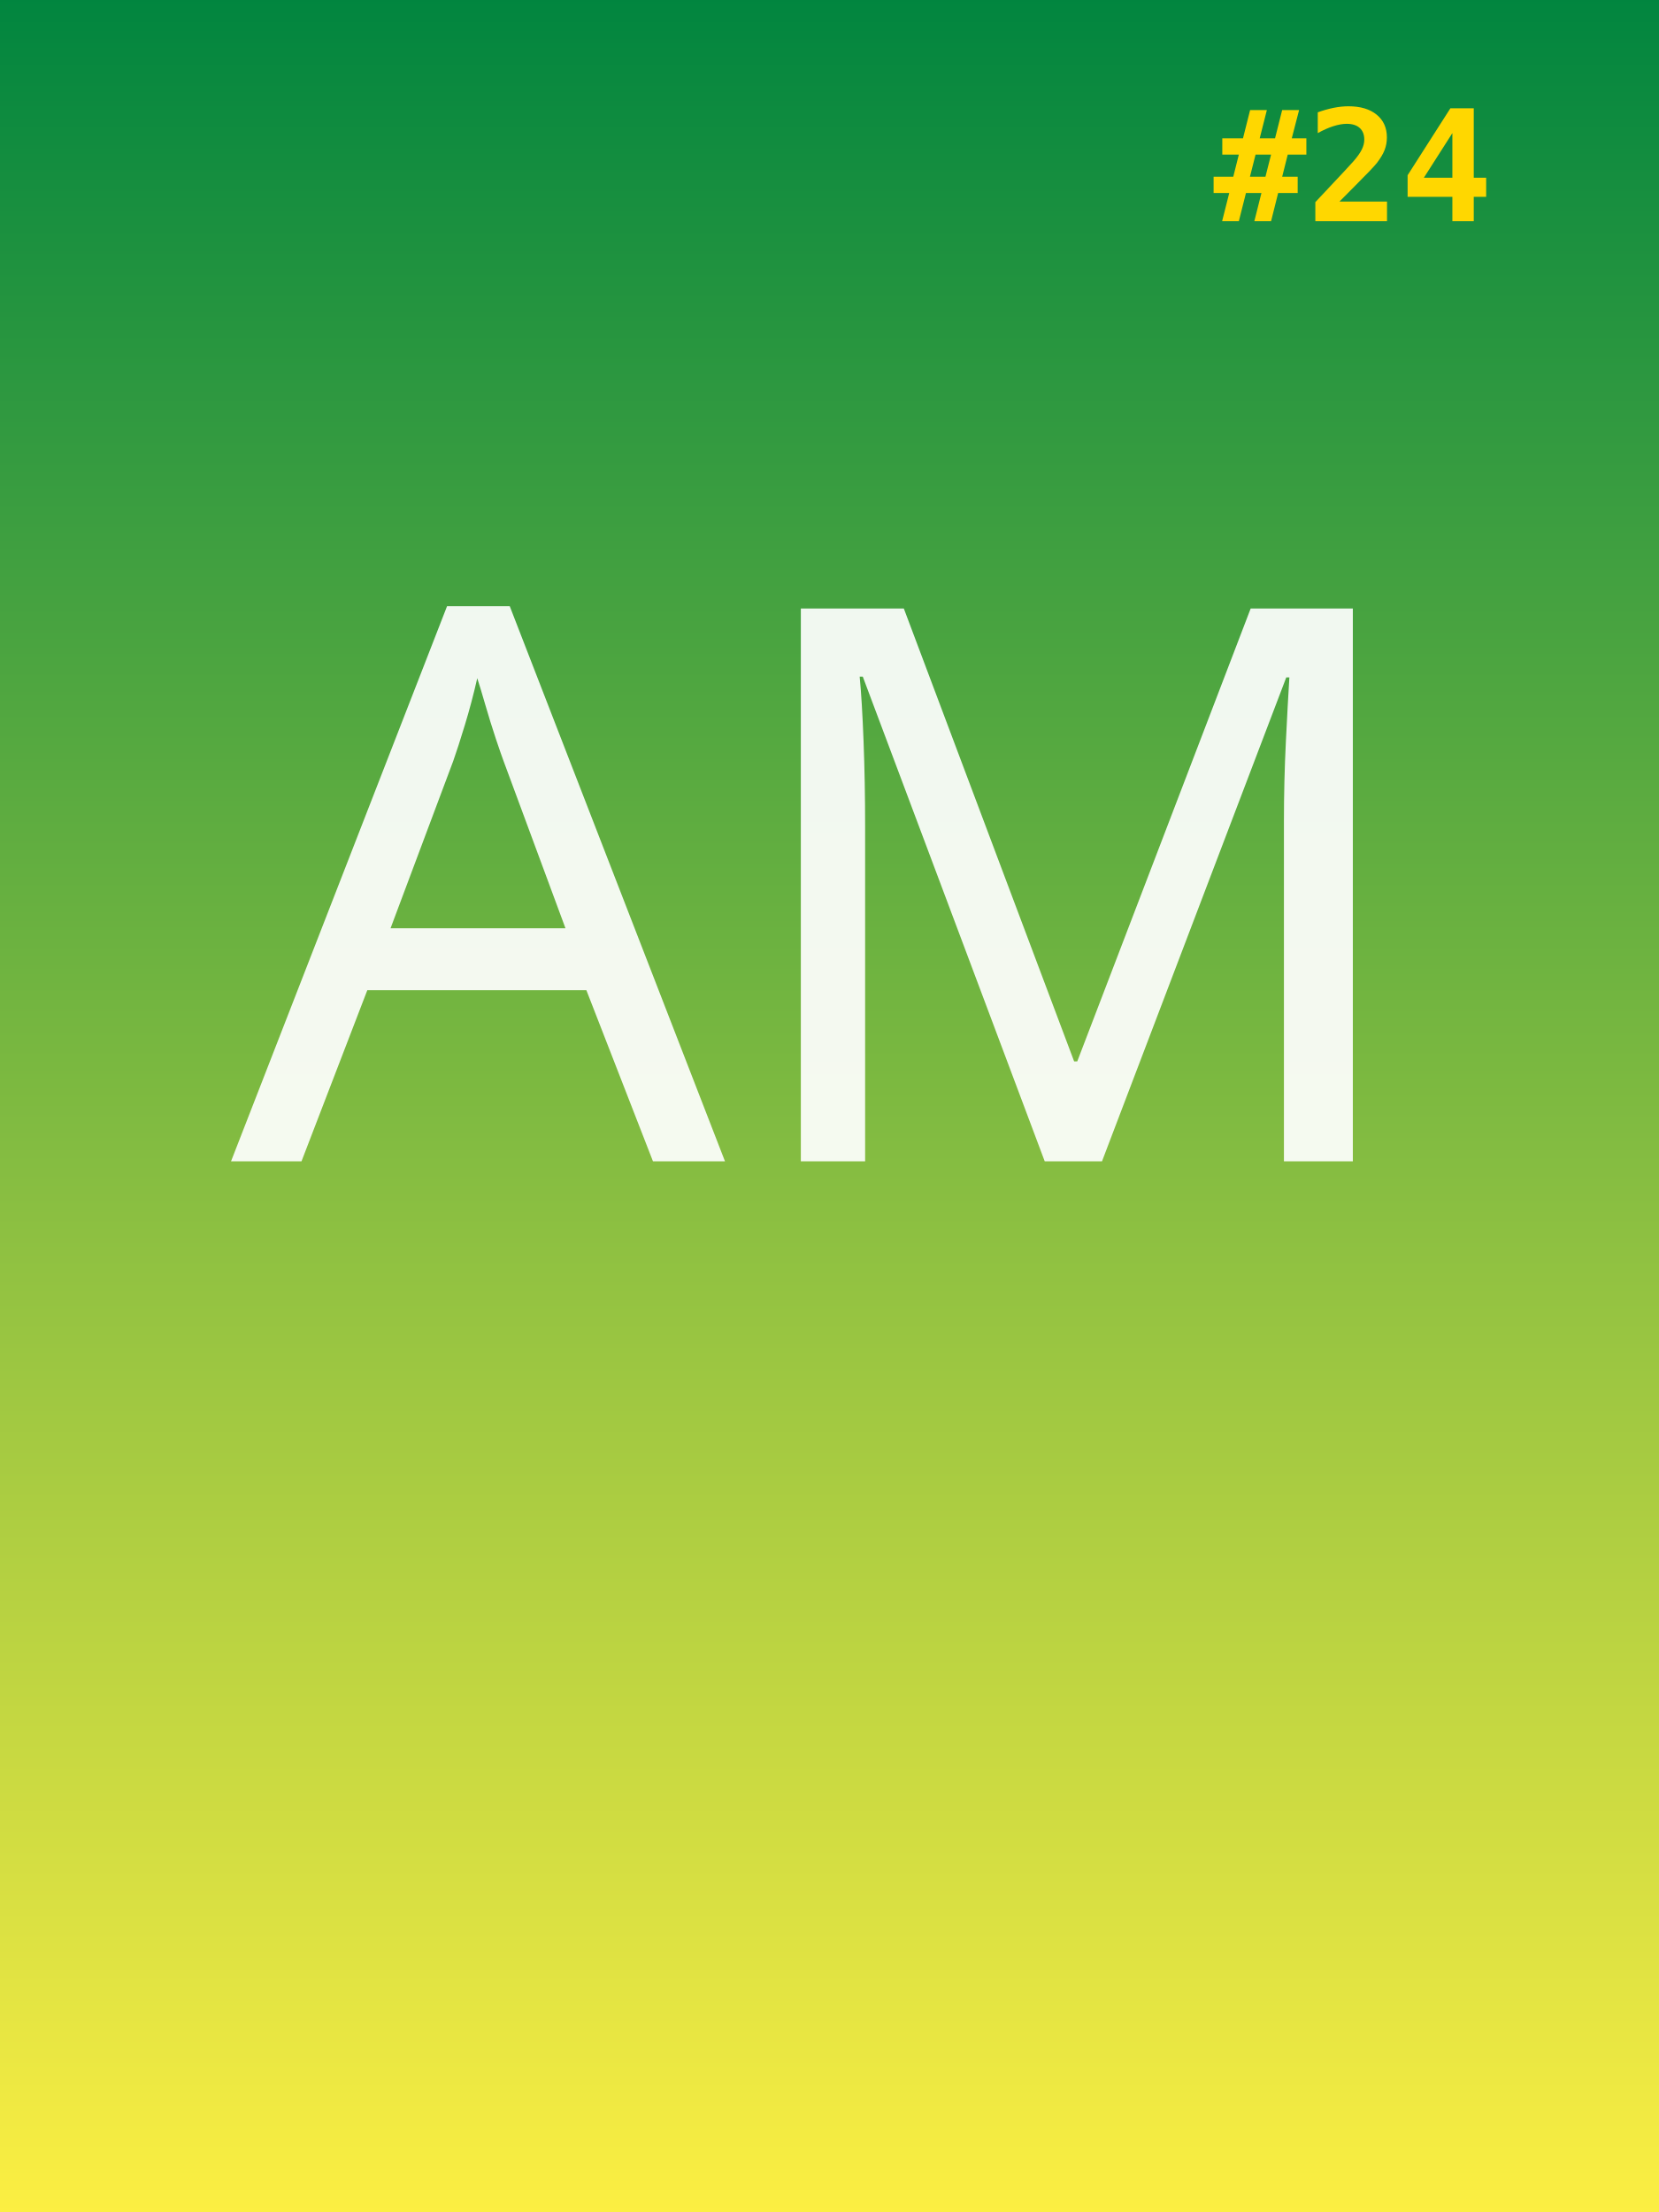
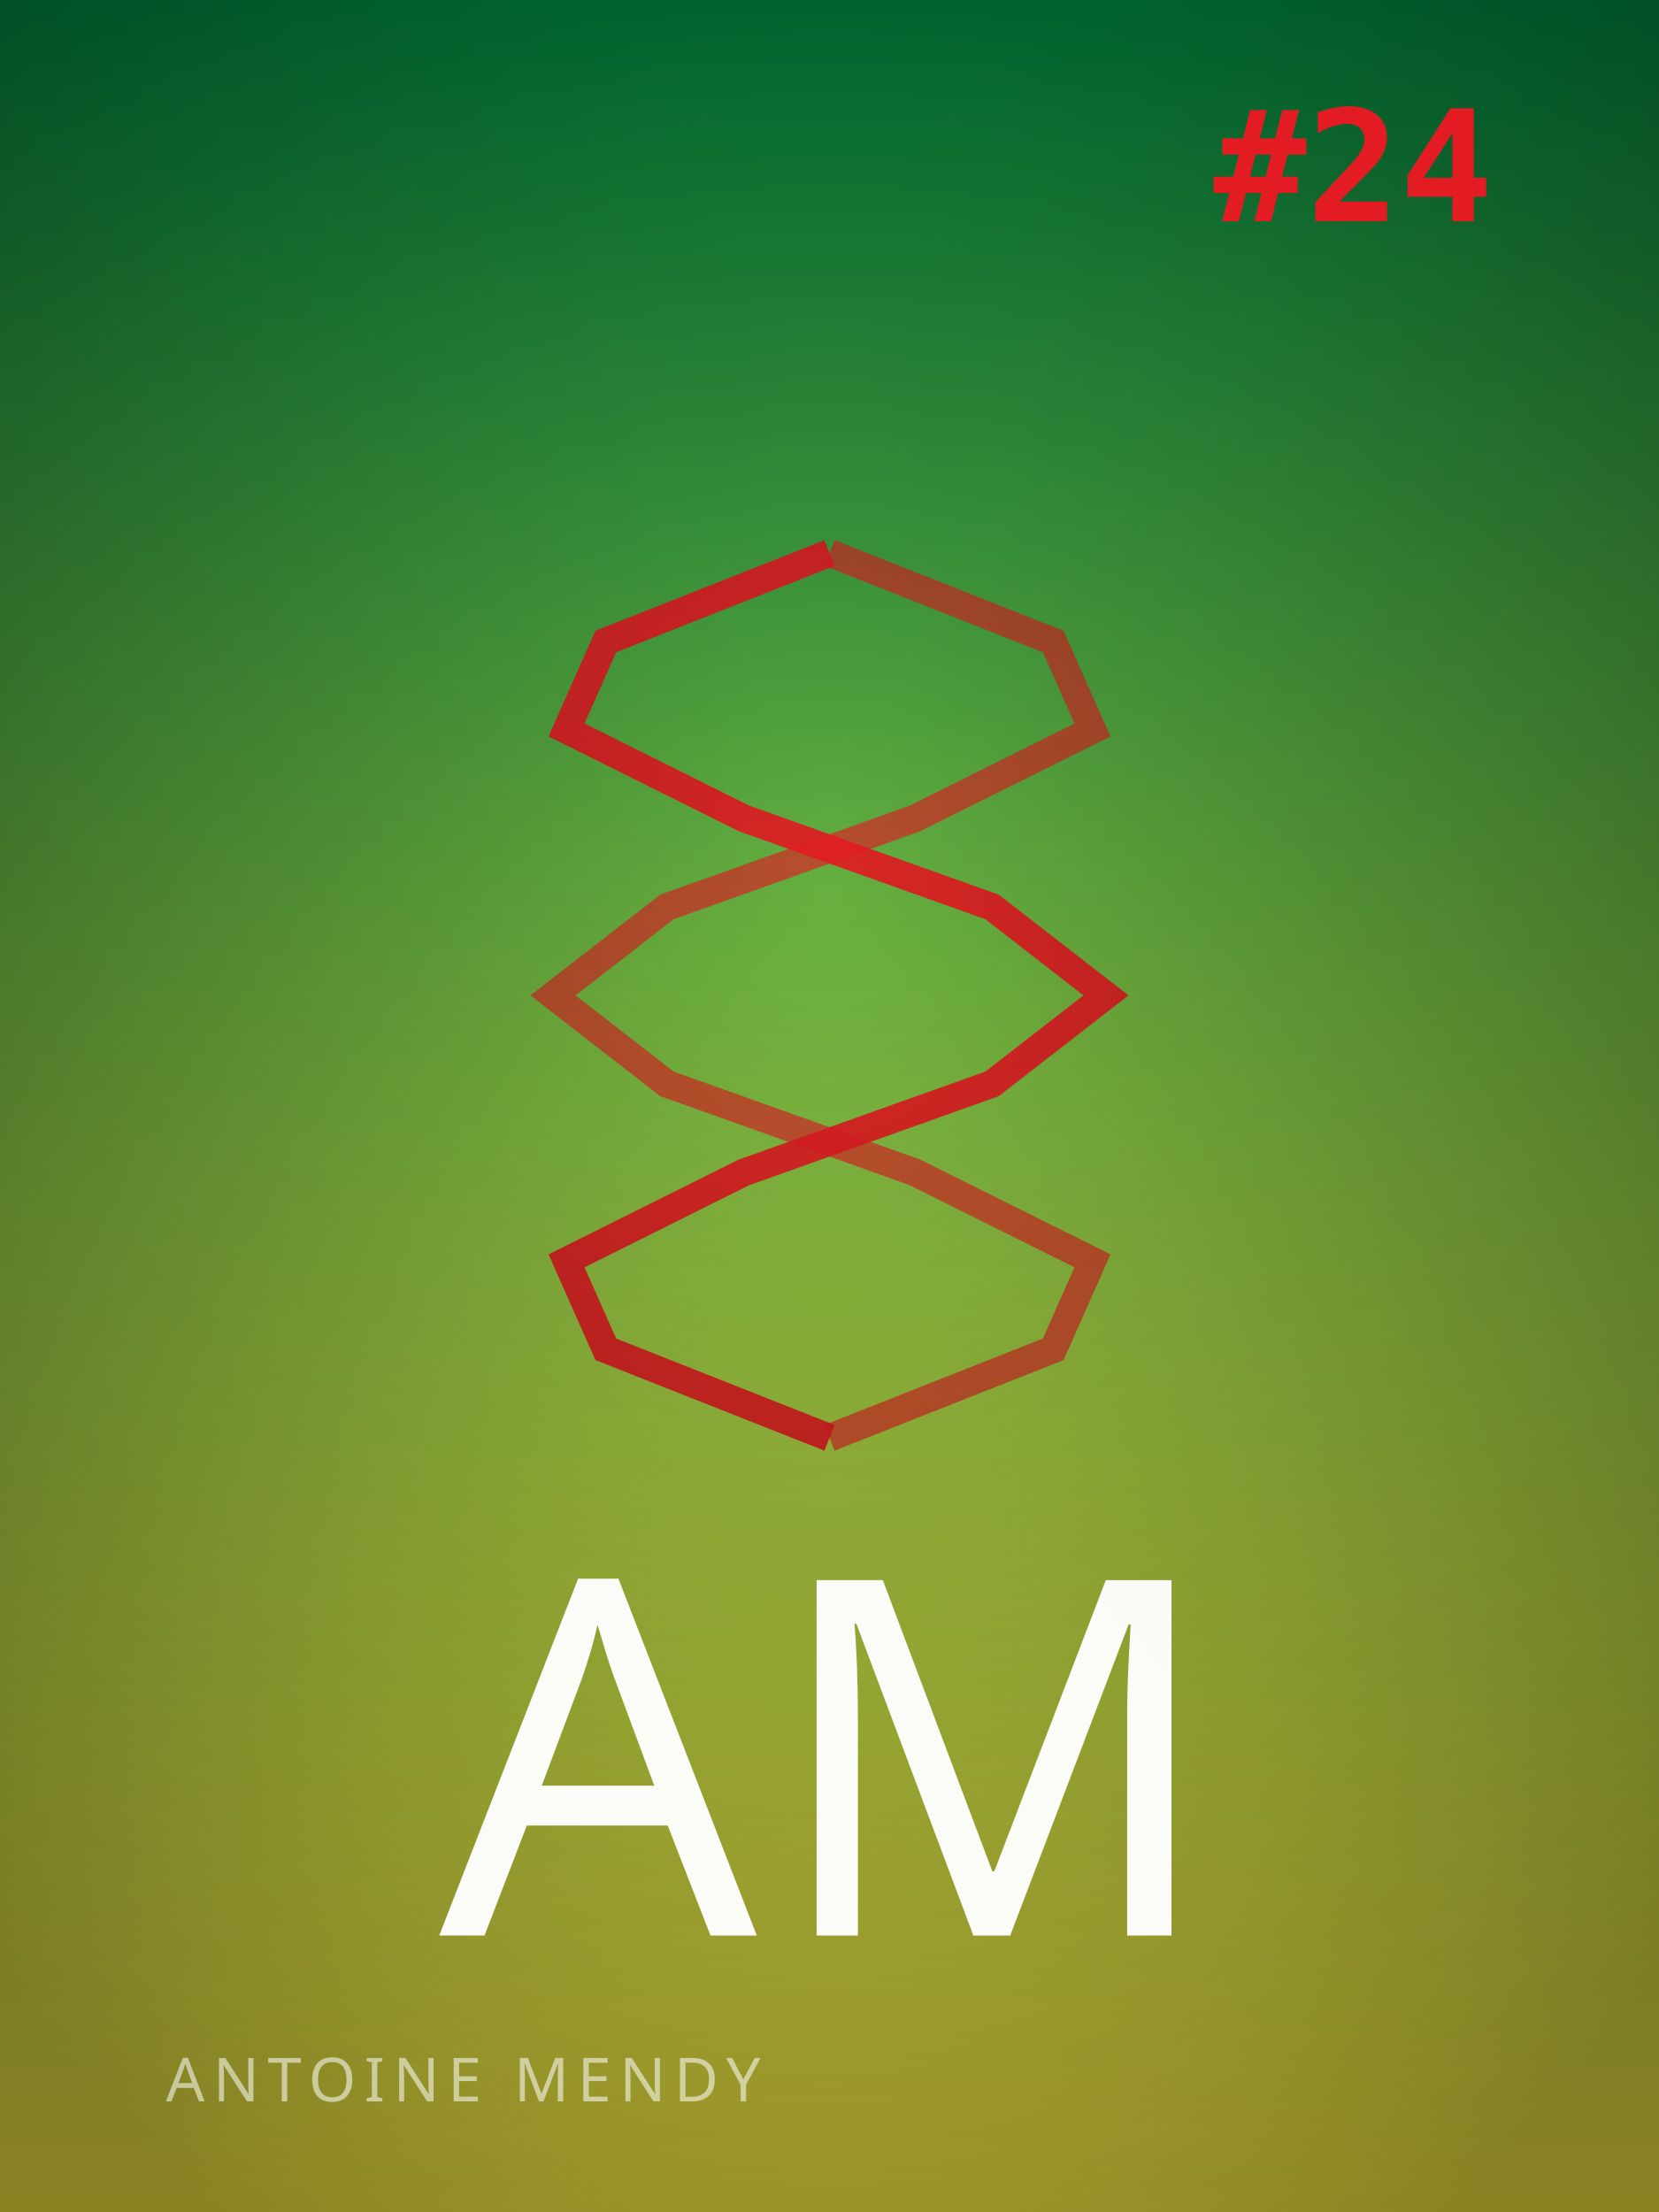
<svg xmlns="http://www.w3.org/2000/svg" viewBox="0 0 600 800" role="img" aria-labelledby="t">
  <defs>
-     <linearGradient id="g" x1="0" y1="0" x2="0" y2="1">
+     <linearGradient id="bg" x1="0" y1="0" x2="0" y2="1">
      <stop offset="0%" stop-color="#00853F" />
      <stop offset="100%" stop-color="#FDEF42" />
    </linearGradient>
+     <radialGradient id="vignette" cx="0.5" cy="0.4" r="0.7">
+       <stop offset="0%" stop-color="transparent" />
+       <stop offset="100%" stop-color="rgba(0,0,0,0.45)" />
+     </radialGradient>
  </defs>
-   <rect width="600" height="800" fill="url(#g)" />
-   <text x="300" y="420" text-anchor="middle" font-family="Anton, Impact, sans-serif" font-size="280" fill="#fff" opacity="0.92">AM</text>
-   <text x="540" y="80" text-anchor="end" font-family="JetBrains Mono, monospace" font-size="56" fill="#FFD700" font-weight="700">#24</text>
+   <rect width="600" height="800" fill="url(#bg)" />
+   <polyline points="300,200 219.098,232 204.894,264 269.098,296 358.779,328 400,360 358.779,392 269.098,424 204.894,456 219.098,488 300,520" fill="none" stroke="#E31B23" stroke-width="10" opacity="0.92" />
+   <polyline points="300,200 380.902,232 395.106,264 330.902,296 241.221,328 200,360 241.221,392 330.902,424 395.106,456 380.902,488 300,520" fill="none" stroke="#E31B23" stroke-width="10" opacity="0.65" />
+   <rect width="600" height="800" fill="url(#vignette)" />
+   <text x="300" y="700" text-anchor="middle" font-family="Anton, Impact, sans-serif" font-size="180" fill="#fff" opacity="0.96" letter-spacing="4">AM</text>
+   <text x="540" y="80" text-anchor="end" font-family="JetBrains Mono, monospace" font-size="56" fill="#E31B23" font-weight="700">#24</text>
+   <text x="60" y="760" font-family="Anton, Impact, sans-serif" font-size="22" fill="#fff" opacity="0.55" letter-spacing="3">ANTOINE MENDY</text>
</svg>
